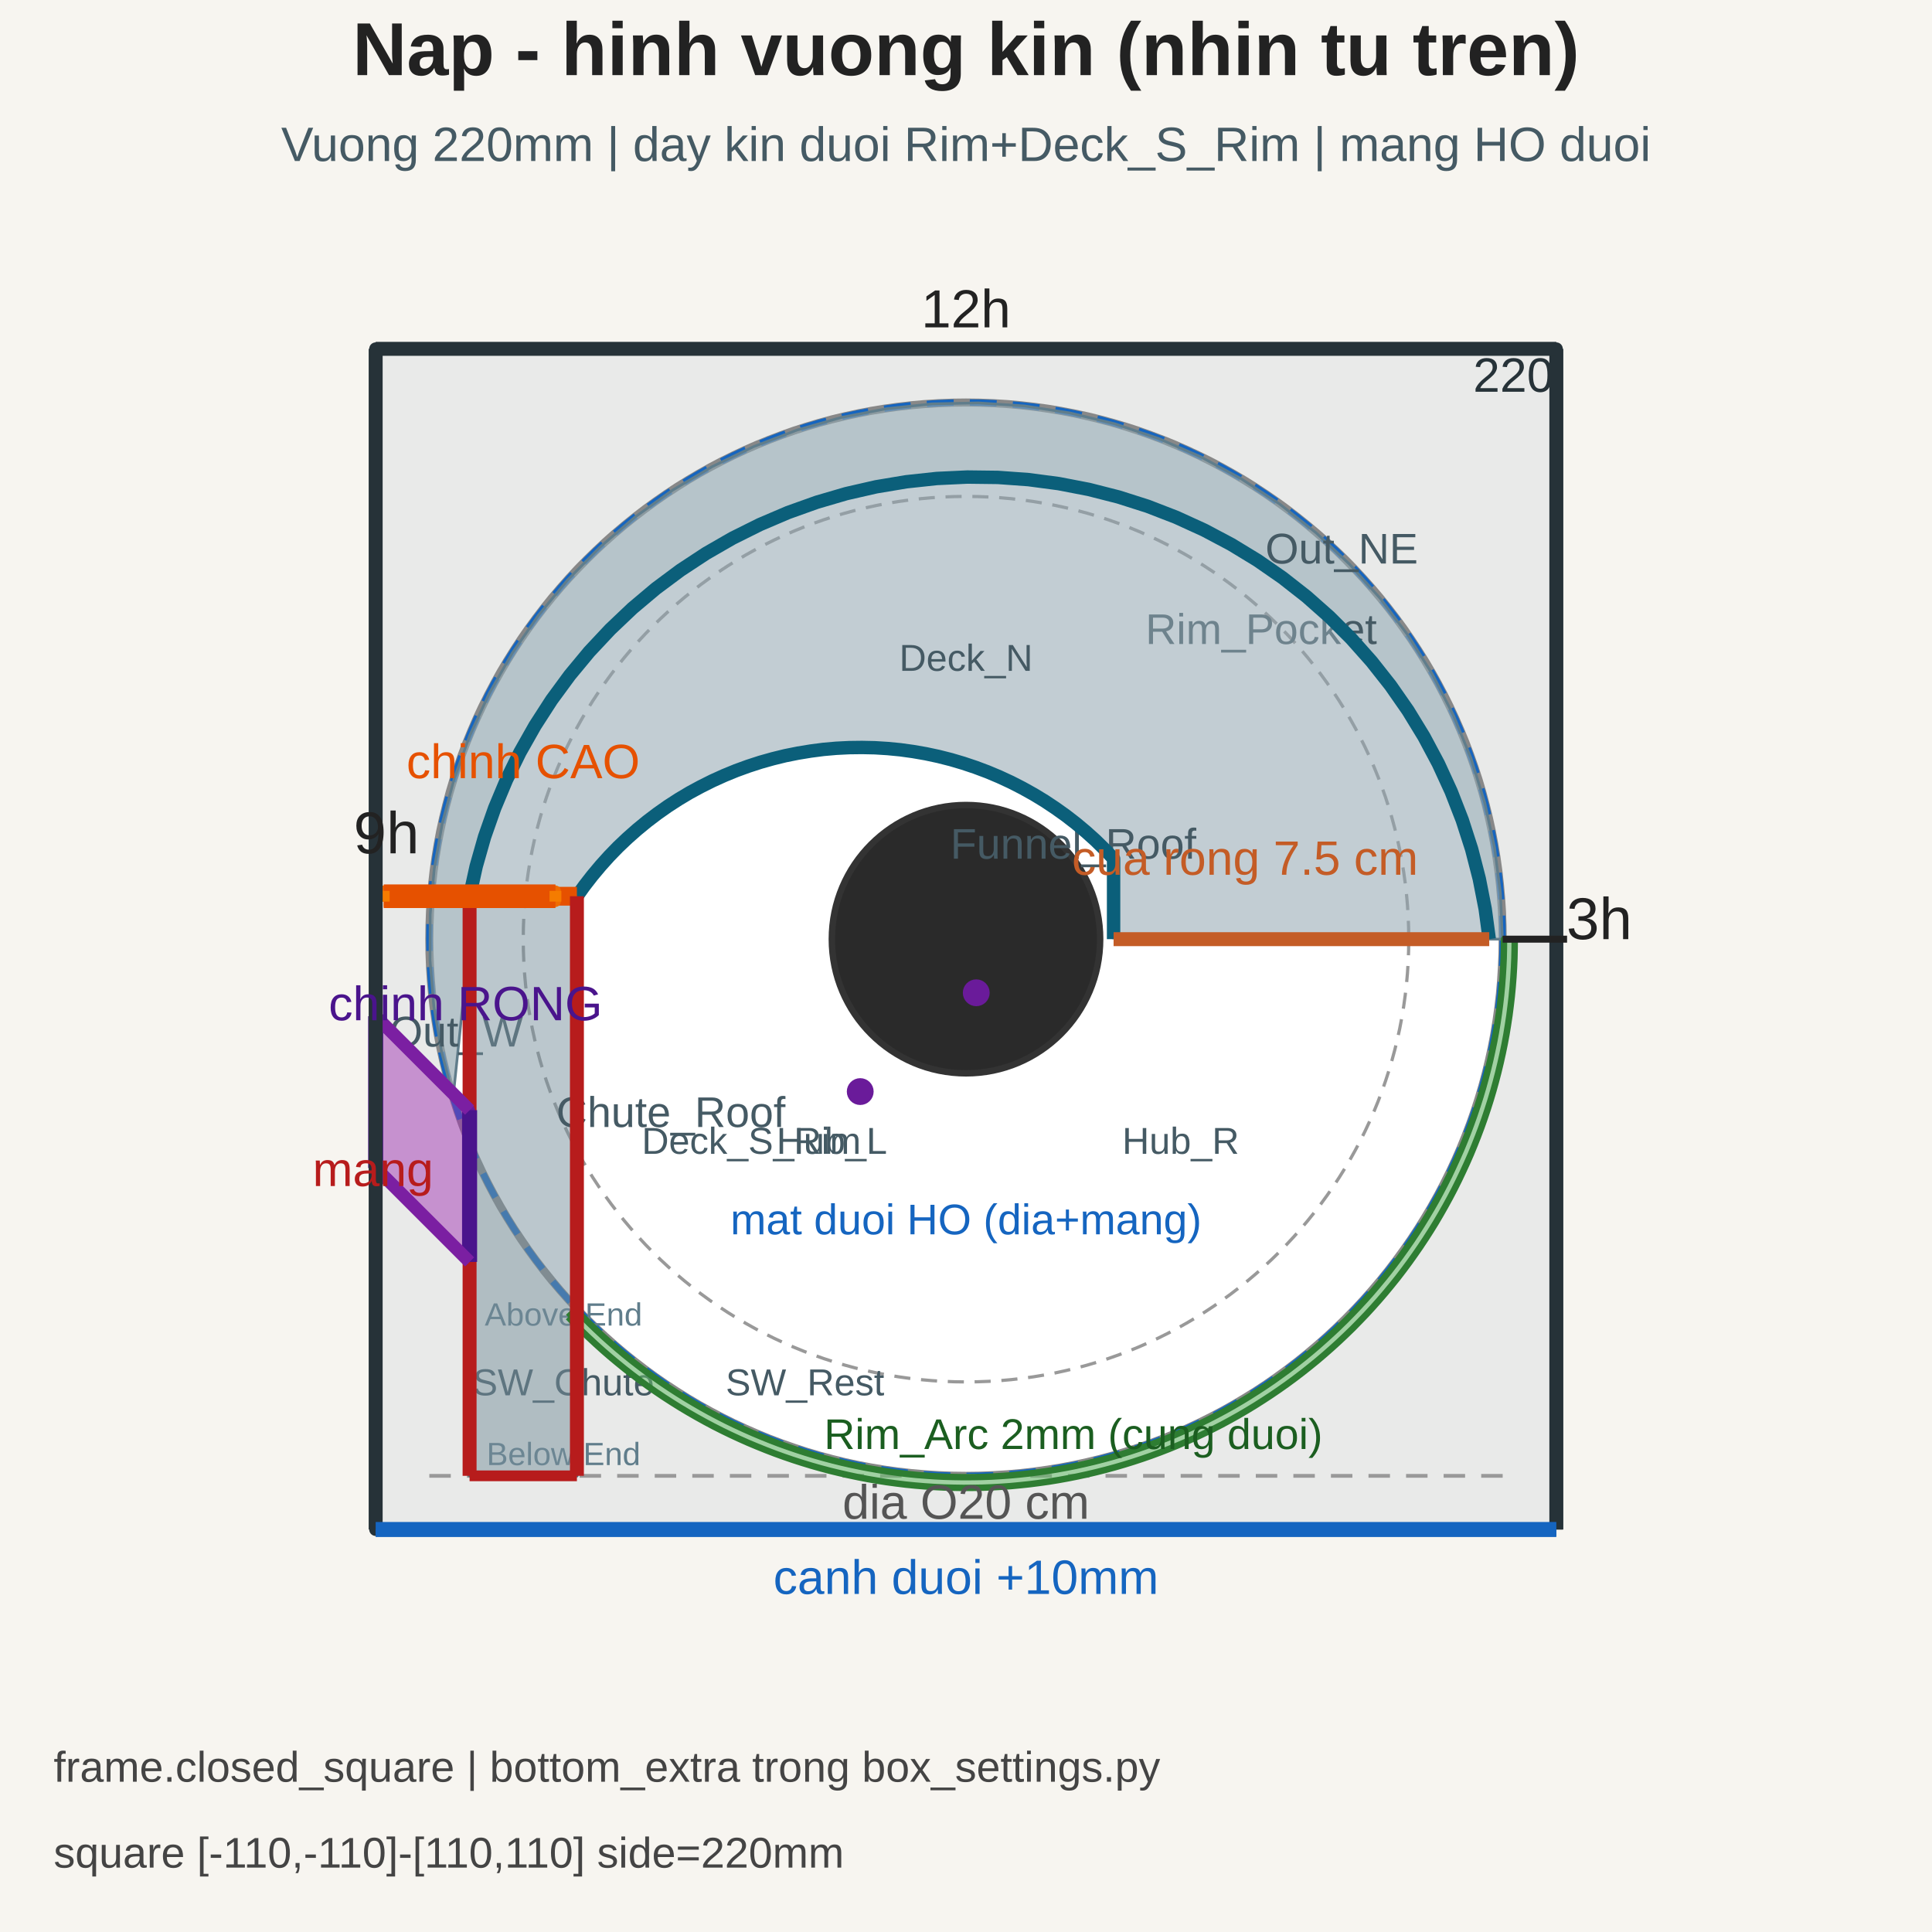
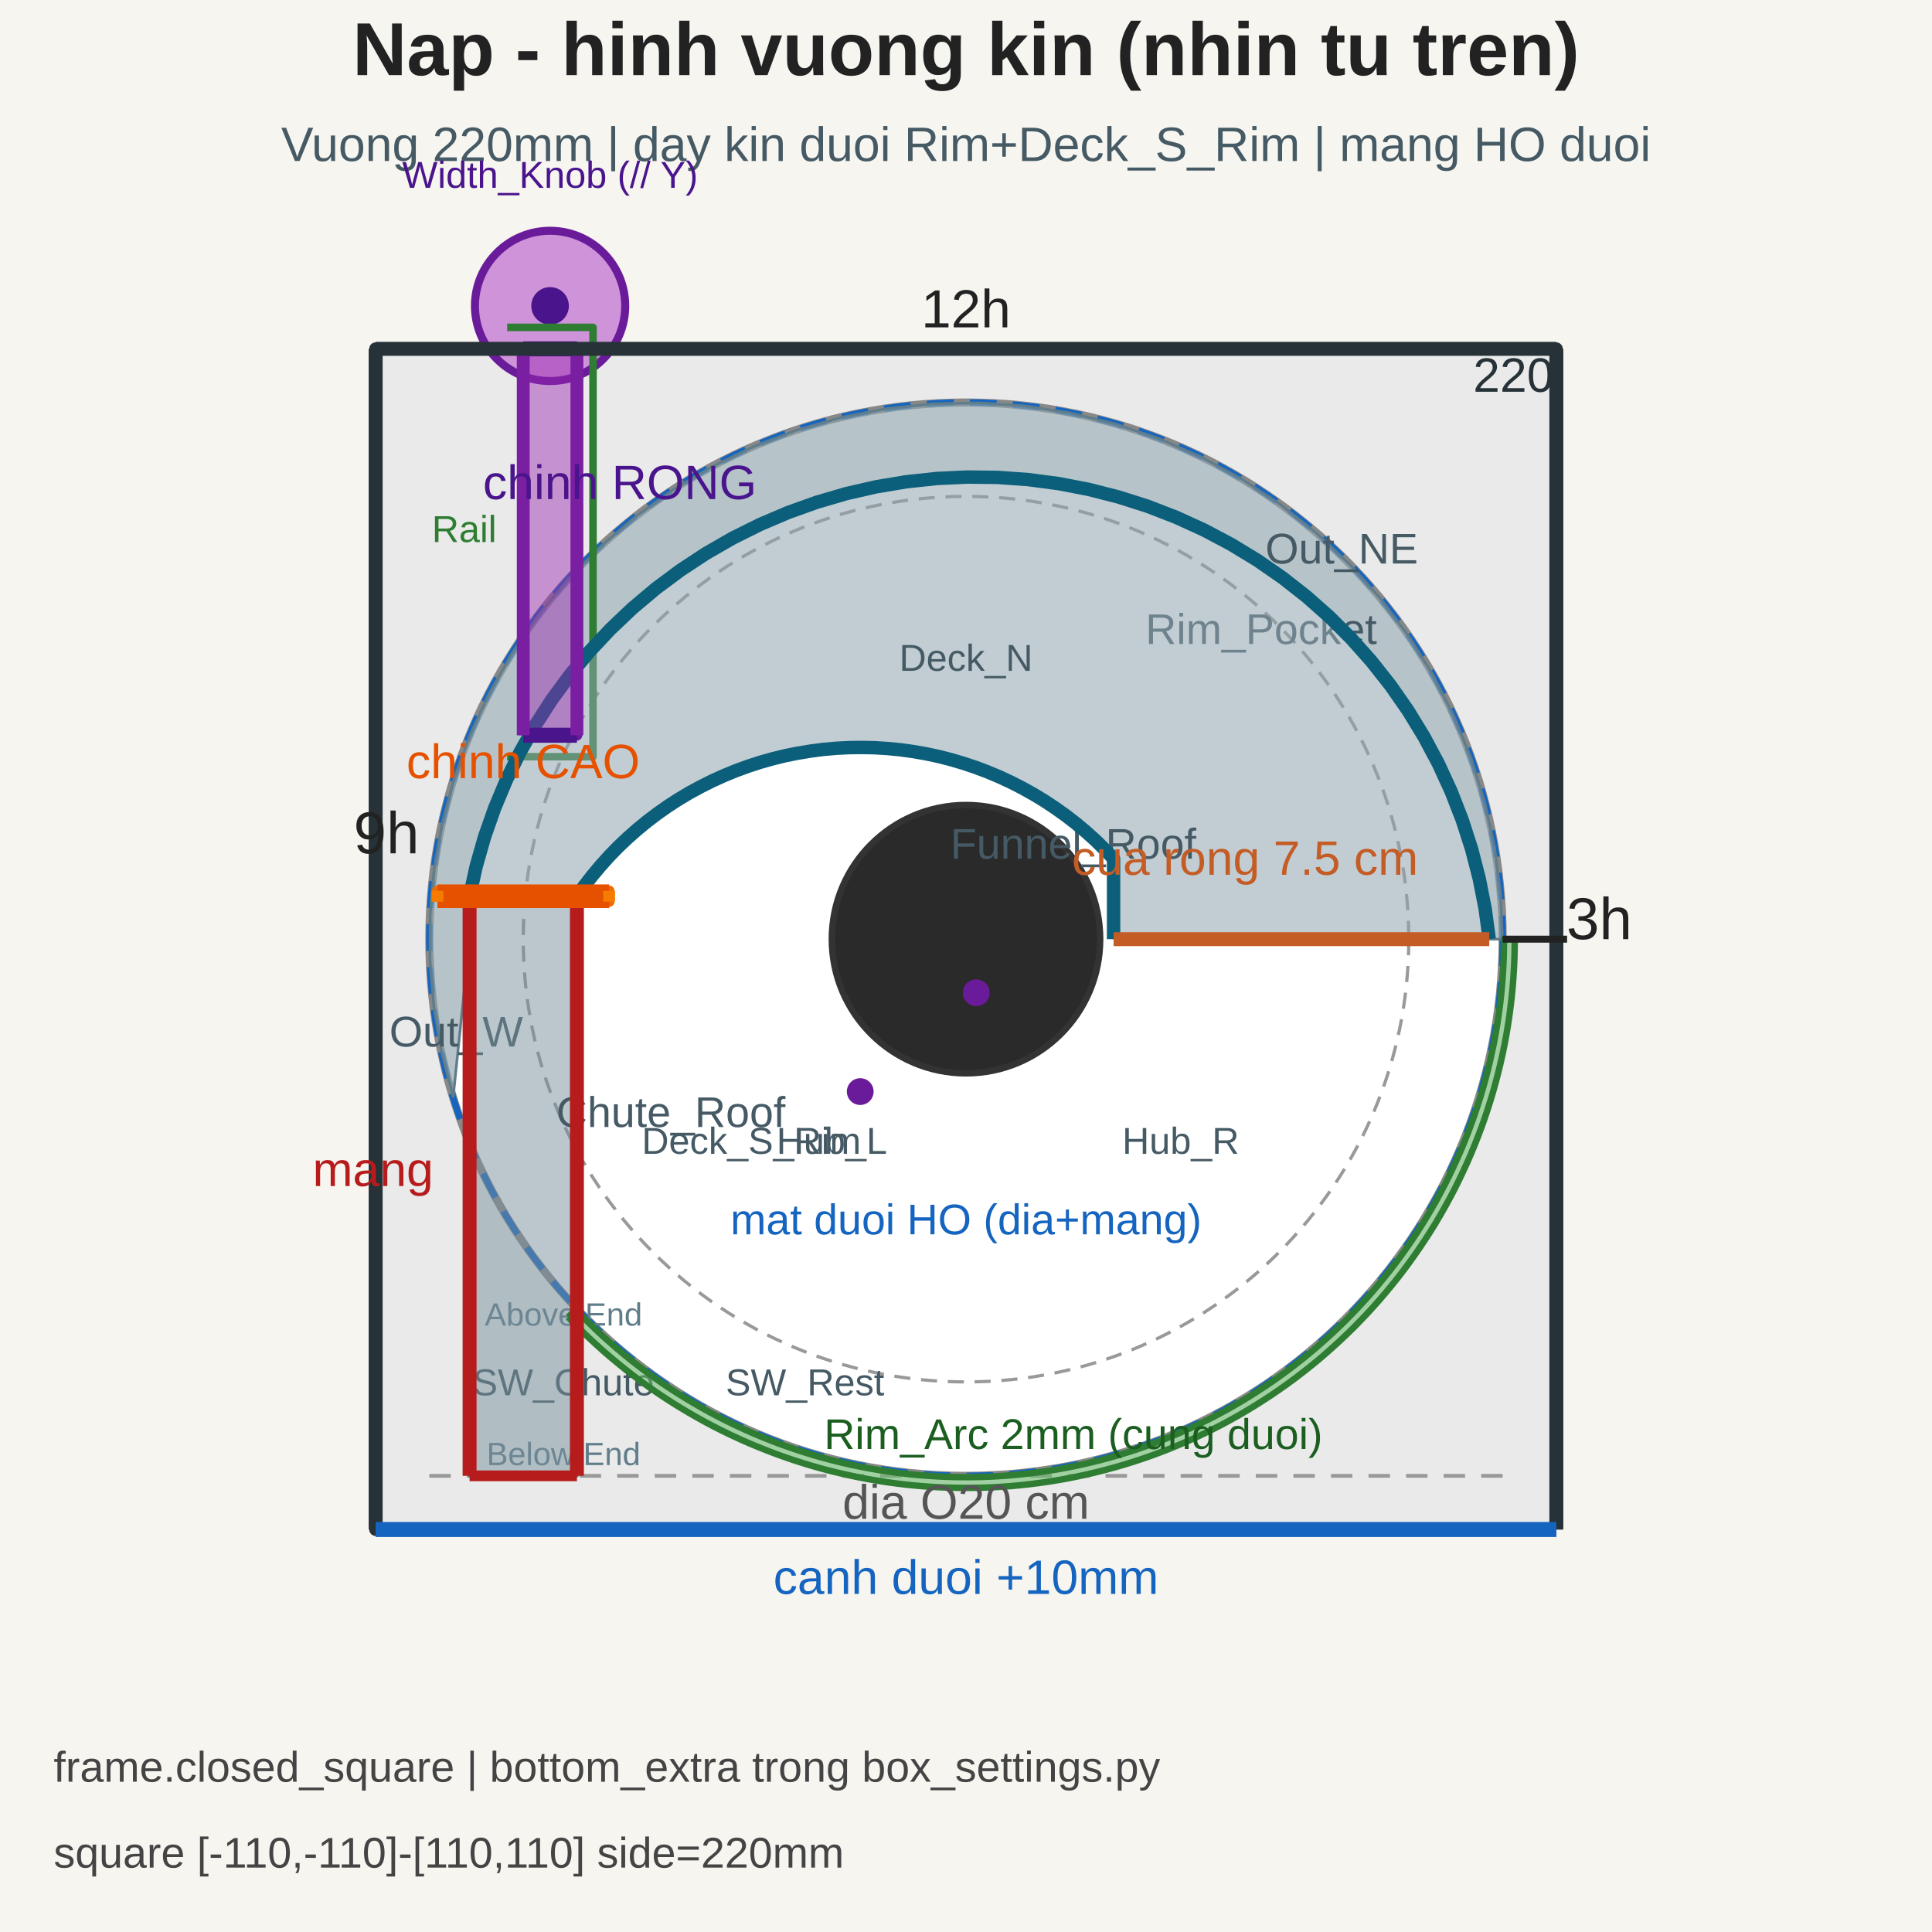
<svg xmlns="http://www.w3.org/2000/svg" width="720" height="720" viewBox="0 0 360 360">
  <rect width="100%" height="100%" fill="#f7f5f0" />
  <text x="180.00" y="14.00" font-size="14" font-family="Segoe UI,Arial" font-weight="600" fill="#222" text-anchor="middle">Nap - hinh vuong kin (nhin tu tren)</text>
  <text x="180.00" y="30.00" font-size="9" font-family="Segoe UI,Arial" font-weight="normal" fill="#455a64" text-anchor="middle">Vuong 220mm | day kin duoi Rim+Deck_S_Rim | mang HO duoi</text>
  <polyline points="290.00,285.00 290.00,65.00 70.00,65.00 70.00,285.00 290.00,285.00" fill="#cfd8dc" fill-opacity="0.35" stroke="#263238" stroke-width="2.4" stroke-linejoin="round" />
  <circle cx="180.00" cy="175.00" r="100.00" fill="#fff" stroke="#888" stroke-width="1.5" />
  <circle cx="180.00" cy="175.00" r="100.00" fill="none" stroke="#1565c0" stroke-width="1.2" stroke-dasharray="5 3" />
  <text x="180.00" y="230.00" font-size="8" font-family="Segoe UI,Arial" fill="#1565c0" text-anchor="middle">mat duoi HO (dia+mang)</text>
  <circle cx="180.00" cy="175.00" r="25.00" fill="#2a2a2a" stroke="#333" stroke-width="1.2" />
  <circle cx="180.00" cy="175.00" r="82.50" fill="none" stroke="#999" stroke-width="0.6" stroke-dasharray="3 2" />
  <line x1="80.00" y1="275.00" x2="280.00" y2="275.00" stroke="#999" stroke-width="0.7" stroke-dasharray="4 3" />
  <line x1="70.00" y1="285.00" x2="290.00" y2="285.00" stroke="#1565c0" stroke-width="2.0" />
  <polyline points="277.50,175.00 276.74,169.35 275.64,163.75 274.22,158.23 272.47,152.80 270.40,147.48 268.02,142.30 265.33,137.26 262.36,132.40 259.10,127.72 255.56,123.24 251.77,118.98 247.73,114.95 243.46,111.17 238.97,107.65 234.28,104.40 229.41,101.44 224.37,98.77 219.18,96.40 213.86,94.34 208.43,92.61 202.90,91.20 197.30,90.12 191.64,89.37 185.95,88.96 180.25,88.89 174.55,89.16 168.88,89.77 163.25,90.71 157.69,91.98 152.22,93.58 146.85,95.50 141.60,97.74 136.50,100.28 131.55,103.13 126.79,106.26 122.21,109.67 117.85,113.34 113.71,117.27 109.81,121.43 106.17,125.82 102.79,130.42 99.70,135.21 96.89,140.18 94.38,145.30 92.18,150.56 90.29,155.94 88.73,161.43 87.50,167.00 87.50,175.00 84.45,204.32 84.45,204.32 82.28,196.00 80.84,187.53 80.13,178.97 80.16,170.38 80.92,161.82 82.42,153.36 84.64,145.06 87.56,136.99 91.17,129.19 95.43,121.73 100.32,114.66 105.79,108.04 111.82,101.92 118.35,96.33 125.33,91.33 132.72,86.94 140.45,83.21 148.48,80.15 156.74,77.79 165.18,76.16 173.72,75.25 182.31,75.08 190.88,75.64 199.37,76.95 207.72,78.97 215.87,81.71 223.75,85.13 231.30,89.22 238.48,93.94 245.22,99.27 251.49,105.15 257.22,111.54 262.39,118.41 266.94,125.69 270.85,133.34 274.10,141.30 276.64,149.50 278.48,157.90 279.58,166.42 279.95,175.00 277.50,175.00" fill="#90a4ae" fill-opacity="0.65" stroke="#607d8b" stroke-width="0.5" stroke-linejoin="round" />
  <text x="235.00" y="120.00" font-size="8" font-family="Segoe UI,Arial" fill="#455a64" text-anchor="middle">Rim_Pocket</text>
  <text x="85.00" y="195.00" font-size="8" font-family="Segoe UI,Arial" fill="#455a64" text-anchor="middle">Out_W</text>
  <text x="105.00" y="260.00" font-size="7" font-family="Segoe UI,Arial" fill="#455a64" text-anchor="middle">SW_Chute</text>
  <text x="105.00" y="247.00" font-size="6" font-family="Segoe UI,Arial" fill="#607d8b" text-anchor="middle">Above End</text>
  <text x="105.00" y="273.00" font-size="6" font-family="Segoe UI,Arial" fill="#607d8b" text-anchor="middle">Below End</text>
  <text x="150.00" y="260.00" font-size="7" font-family="Segoe UI,Arial" fill="#455a64" text-anchor="middle">SW_Rest</text>
  <text x="250.00" y="105.00" font-size="8" font-family="Segoe UI,Arial" fill="#455a64" text-anchor="middle">Out_NE</text>
+   <circle cx="102.50" cy="57.00" r="14.00" fill="#ce93d8" stroke="#6a1b9a" stroke-width="1.5" />
+   <circle cx="102.50" cy="57.00" r="3.00" fill="#4a148c" stroke="#4a148c" stroke-width="1.0" />
+   <text x="102.50" y="35.00" font-size="7" font-family="Segoe UI,Arial" fill="#4a148c" text-anchor="middle">Width_Knob (// Y)</text>
+   <polyline points="94.50,141.00 110.50,141.00 110.50,61.00 94.50,61.00" fill="none" fill-opacity="1.0" stroke="#2e7d32" stroke-width="1.4" stroke-linejoin="round" />
+   <text x="86.50" y="101.00" font-size="7" font-family="Segoe UI,Arial" fill="#2e7d32" text-anchor="middle">Rail</text>
  <polyline points="207.50,175.00 207.50,175.00 207.50,160.00 205.84,158.27 204.13,156.59 202.35,154.99 200.51,153.45 198.61,151.98 196.66,150.59 194.66,149.26 192.62,148.02 190.52,146.85 188.39,145.76 186.21,144.75 184.00,143.82 181.76,142.98 179.49,142.22 177.19,141.54 174.86,140.95 172.52,140.45 170.16,140.04 167.78,139.71 165.40,139.48 163.00,139.33 160.61,139.28 158.21,139.31 155.82,139.43 153.43,139.64 151.05,139.95 148.68,140.34 146.33,140.81 144.01,141.38 141.70,142.03 139.42,142.77 137.17,143.59 134.95,144.50 132.76,145.49 130.62,146.56 128.51,147.70 126.45,148.93 124.44,150.23 122.48,151.61 120.57,153.06 118.72,154.58 116.92,156.17 115.18,157.82 113.51,159.54 111.91,161.32 110.37,163.16 108.90,165.05 107.50,167.00 107.50,167.00 87.50,167.00 87.50,167.00 88.73,161.43 90.29,155.94 92.18,150.56 94.38,145.30 96.89,140.18 99.70,135.21 102.79,130.42 106.17,125.82 109.81,121.43 113.71,117.27 117.85,113.34 122.21,109.67 126.79,106.26 131.55,103.13 136.50,100.28 141.60,97.74 146.85,95.50 152.22,93.58 157.69,91.98 163.25,90.71 168.88,89.77 174.55,89.16 180.25,88.89 185.95,88.96 191.64,89.37 197.30,90.12 202.90,91.20 208.43,92.61 213.86,94.34 219.18,96.40 224.37,98.77 229.41,101.44 234.28,104.40 238.97,107.65 243.46,111.17 247.73,114.95 251.77,118.98 255.56,123.24 259.10,127.72 262.36,132.40 265.33,137.26 268.02,142.30 270.40,147.48 272.47,152.80 274.22,158.23 275.64,163.75 276.74,169.35 277.50,175.00 277.50,175.00" fill="#90a4ae" fill-opacity="0.55" stroke="#546e7a" stroke-width="0.6" stroke-linejoin="round" />
  <text x="200.00" y="160.00" font-size="8" font-family="Segoe UI,Arial" fill="#455a64" text-anchor="middle">Funnel_Roof</text>
  <polyline points="107.50,167.00 107.50,275.00 87.50,275.00 87.50,167.00 107.50,167.00" fill="#78909c" fill-opacity="0.5" stroke="#546e7a" stroke-width="0.6" stroke-linejoin="round" />
  <text x="125.00" y="210.00" font-size="8" font-family="Segoe UI,Arial" fill="#455a64" text-anchor="middle">Chute_Roof</text>
  <text x="140.00" y="215.00" font-size="7" font-family="Segoe UI,Arial" fill="#455a64" text-anchor="middle">Deck_S_Rim</text>
  <text x="155.00" y="215.00" font-size="7" font-family="Segoe UI,Arial" fill="#455a64" text-anchor="middle">Hub_L</text>
  <text x="220.00" y="215.00" font-size="7" font-family="Segoe UI,Arial" fill="#455a64" text-anchor="middle">Hub_R</text>
  <text x="180.00" y="125.00" font-size="7" font-family="Segoe UI,Arial" fill="#455a64" text-anchor="middle">Deck_N</text>
  <polyline points="105.87,245.42 107.11,246.71 108.38,247.98 109.67,249.22 110.98,250.44 112.31,251.64 113.66,252.81 115.04,253.96 116.43,255.09 117.84,256.19 119.27,257.26 120.72,258.31 122.19,259.34 123.68,260.34 125.18,261.31 126.70,262.26 128.24,263.18 129.79,264.07 131.36,264.94 132.94,265.78 134.54,266.59 136.15,267.37 137.77,268.12 139.41,268.85 141.06,269.54 142.72,270.21 144.39,270.85 146.08,271.46 147.77,272.04 149.48,272.59 151.19,273.11 152.91,273.60 154.64,274.06 156.38,274.48 158.13,274.88 159.88,275.25 161.64,275.59 163.40,275.89 165.17,276.17 166.95,276.41 168.72,276.63 170.51,276.81 172.29,276.96 174.08,277.08 175.87,277.17 177.66,277.22 179.45,277.25 181.24,277.24 183.03,277.21 184.82,277.14 186.60,277.04 188.39,276.91 190.17,276.74 191.95,276.55 193.73,276.32 195.50,276.07 197.27,275.78 199.03,275.46 200.79,275.11 202.54,274.73 204.28,274.32 206.02,273.88 207.75,273.41 209.47,272.91 211.18,272.38 212.88,271.82 214.57,271.23 216.25,270.61 217.92,269.96 219.57,269.28 221.22,268.57 222.85,267.84 224.47,267.07 226.07,266.28 227.67,265.46 229.24,264.61 230.80,263.74 232.35,262.83 233.88,261.90 235.39,260.94 236.89,259.96 238.37,258.95 239.83,257.92 241.27,256.86 242.70,255.77 244.10,254.66 245.49,253.53 246.85,252.37 248.20,251.18 249.52,249.98 250.82,248.75 252.11,247.50 253.36,246.22 254.60,244.93 255.81,243.61 257.00,242.27 258.17,240.91 259.31,239.53 260.43,238.14 261.52,236.72 262.59,235.28 263.63,233.82 264.65,232.35 265.64,230.86 266.61,229.35 267.55,227.83 268.46,226.28 269.34,224.73 270.20,223.16 271.03,221.57 271.83,219.97 272.60,218.35 273.35,216.72 274.07,215.08 274.75,213.43 275.41,211.76 276.04,210.09 276.64,208.40 277.21,206.70 277.75,205.00 278.26,203.28 278.74,201.55 279.19,199.82 279.61,198.08 280.00,196.33 280.36,194.58 280.69,192.82 280.98,191.05 281.25,189.28 281.48,187.50 281.69,185.72 281.86,183.94 282.00,182.16 282.11,180.37 282.19,178.58 282.23,176.79 282.25,175.00 280.25,175.00 280.23,176.76 280.19,178.51 280.11,180.26 280.00,182.02 279.87,183.77 279.70,185.51 279.50,187.26 279.27,189.00 279.01,190.74 278.72,192.47 278.40,194.19 278.04,195.91 277.66,197.63 277.25,199.33 276.81,201.03 276.34,202.73 275.84,204.41 275.31,206.08 274.75,207.75 274.16,209.40 273.55,211.04 272.90,212.68 272.23,214.30 271.52,215.91 270.79,217.50 270.04,219.09 269.25,220.66 268.44,222.21 267.60,223.76 266.73,225.28 265.83,226.79 264.91,228.29 263.97,229.77 263.00,231.23 262.00,232.67 260.98,234.10 259.93,235.51 258.86,236.90 257.76,238.27 256.64,239.62 255.50,240.96 254.33,242.27 253.14,243.56 251.93,244.83 250.70,246.08 249.44,247.31 248.16,248.51 246.86,249.69 245.55,250.85 244.21,251.99 242.85,253.10 241.47,254.19 240.08,255.26 238.66,256.29 237.23,257.31 235.78,258.30 234.31,259.26 232.83,260.20 231.33,261.11 229.81,262.00 228.28,262.86 226.73,263.69 225.17,264.50 223.60,265.27 222.01,266.02 220.41,266.74 218.80,267.44 217.17,268.10 215.54,268.74 213.89,269.35 212.23,269.93 210.57,270.48 208.89,271.00 207.20,271.49 205.51,271.95 203.81,272.38 202.10,272.78 200.38,273.16 198.66,273.50 196.93,273.81 195.20,274.09 193.46,274.34 191.72,274.56 189.97,274.75 188.23,274.91 186.48,275.04 184.72,275.14 182.97,275.21 181.21,275.24 179.46,275.25 177.70,275.22 175.95,275.17 174.19,275.08 172.44,274.96 170.69,274.82 168.95,274.64 167.20,274.43 165.46,274.19 163.73,273.92 162.00,273.62 160.27,273.29 158.56,272.93 156.84,272.54 155.14,272.12 153.44,271.67 151.75,271.19 150.07,270.68 148.40,270.14 146.74,269.57 145.09,268.98 143.45,268.35 141.82,267.69 140.20,267.01 138.60,266.30 137.00,265.56 135.43,264.80 133.86,264.00 132.31,263.18 130.77,262.33 129.25,261.45 127.74,260.55 126.25,259.62 124.78,258.67 123.32,257.69 121.88,256.69 120.46,255.65 119.06,254.60 117.67,253.52 116.31,252.42 114.96,251.29 113.64,250.14 112.33,248.97 111.05,247.77 109.78,246.55 108.54,245.31 107.32,244.05 105.87,245.42" fill="#66bb6a" fill-opacity="0.55" stroke="#2e7d32" stroke-width="1.2" stroke-linejoin="round" />
  <text x="200.00" y="270.00" font-size="8" font-family="Segoe UI,Arial" fill="#1b5e20" text-anchor="middle">Rim_Arc 2mm (cung duoi)</text>
  <polyline points="277.50,175.00 276.74,169.35 275.64,163.75 274.22,158.23 272.47,152.80 270.40,147.48 268.02,142.30 265.33,137.26 262.36,132.40 259.10,127.72 255.56,123.24 251.77,118.98 247.73,114.95 243.46,111.17 238.97,107.65 234.28,104.40 229.41,101.44 224.37,98.77 219.18,96.40 213.86,94.34 208.43,92.61 202.90,91.20 197.30,90.12 191.64,89.37 185.95,88.96 180.25,88.89 174.55,89.16 168.88,89.77 163.25,90.71 157.69,91.98 152.22,93.58 146.85,95.50 141.60,97.74 136.50,100.28 131.55,103.13 126.79,106.26 122.21,109.67 117.85,113.34 113.71,117.27 109.81,121.43 106.17,125.82 102.79,130.42 99.70,135.21 96.89,140.18 94.38,145.30 92.18,150.56 90.29,155.94 88.73,161.43 87.50,167.00" fill="none" fill-opacity="1.0" stroke="#0b5f7a" stroke-width="2.5" stroke-linejoin="round" />
  <polyline points="207.50,175.00 207.50,160.00 205.84,158.27 204.13,156.59 202.35,154.99 200.51,153.45 198.61,151.98 196.66,150.59 194.66,149.26 192.62,148.02 190.52,146.85 188.39,145.76 186.21,144.75 184.00,143.82 181.76,142.98 179.49,142.22 177.19,141.54 174.86,140.95 172.52,140.45 170.16,140.04 167.78,139.71 165.40,139.48 163.00,139.33 160.61,139.28 158.21,139.31 155.82,139.43 153.43,139.64 151.05,139.95 148.68,140.34 146.33,140.81 144.01,141.38 141.70,142.03 139.42,142.77 137.17,143.59 134.95,144.50 132.76,145.49 130.62,146.56 128.51,147.70 126.45,148.93 124.44,150.23 122.48,151.61 120.57,153.06 118.72,154.58 116.92,156.17 115.18,157.82 113.51,159.54 111.91,161.32 110.37,163.16 108.90,165.05 107.50,167.00" fill="none" fill-opacity="1.0" stroke="#0b5f7a" stroke-width="2.5" stroke-linejoin="round" />
  <line x1="107.50" y1="167.00" x2="87.50" y2="167.00" stroke="#e65100" stroke-width="3.5" />
  <line x1="107.50" y1="167.00" x2="107.50" y2="275.00" stroke="#b71c1c" stroke-width="2.6" />
  <line x1="87.50" y1="167.00" x2="87.50" y2="275.00" stroke="#b71c1c" stroke-width="2.6" />
  <line x1="107.50" y1="275.00" x2="87.50" y2="275.00" stroke="#b71c1c" stroke-width="2.0" />
-   <polyline points="87.50,235.14 87.50,206.86 70.00,189.36 70.00,217.64 87.50,235.14" fill="#9c27b0" fill-opacity="0.45" stroke="#6a1b9a" stroke-width="2.0" stroke-linejoin="round" />
-   <line x1="87.50" y1="235.14" x2="87.50" y2="206.86" stroke="#4a148c" stroke-width="2.8" />
-   <line x1="70.00" y1="217.64" x2="70.00" y2="189.36" stroke="#4a148c" stroke-width="2.8" />
-   <line x1="87.50" y1="206.86" x2="70.00" y2="189.36" stroke="#7b1fa2" stroke-width="2.4" />
-   <line x1="87.50" y1="235.14" x2="70.00" y2="217.64" stroke="#7b1fa2" stroke-width="2.4" />
-   <polyline points="71.50,168.00 103.50,168.00 103.50,166.00 71.50,166.00 71.50,168.00" fill="#ff9800" fill-opacity="0.7" stroke="#ef6c00" stroke-width="2.0" stroke-linejoin="round" />
-   <line x1="71.50" y1="168.00" x2="103.50" y2="168.00" stroke="#e65100" stroke-width="2.4" />
-   <line x1="103.50" y1="166.00" x2="71.50" y2="166.00" stroke="#e65100" stroke-width="2.4" />
-   <line x1="103.50" y1="168.00" x2="103.50" y2="166.00" stroke="#f57c00" stroke-width="2.2" />
-   <line x1="71.50" y1="168.00" x2="71.50" y2="166.00" stroke="#f57c00" stroke-width="2.2" />
+   <polyline points="97.50,137.00 107.50,137.00 107.50,65.00 97.50,65.00 97.50,137.00" fill="#9c27b0" fill-opacity="0.45" stroke="#6a1b9a" stroke-width="2.0" stroke-linejoin="round" />
+   <line x1="97.50" y1="137.00" x2="107.50" y2="137.00" stroke="#4a148c" stroke-width="2.8" />
+   <line x1="97.50" y1="65.00" x2="107.50" y2="65.00" stroke="#4a148c" stroke-width="2.8" />
+   <line x1="107.50" y1="137.00" x2="107.50" y2="65.00" stroke="#7b1fa2" stroke-width="2.4" />
+   <line x1="97.50" y1="137.00" x2="97.50" y2="65.00" stroke="#7b1fa2" stroke-width="2.4" />
+   <polyline points="81.50,168.00 113.50,168.00 113.50,166.00 81.50,166.00 81.50,168.00" fill="#ff9800" fill-opacity="0.7" stroke="#ef6c00" stroke-width="2.0" stroke-linejoin="round" />
+   <line x1="81.50" y1="168.00" x2="113.50" y2="168.00" stroke="#e65100" stroke-width="2.4" />
+   <line x1="113.50" y1="166.00" x2="81.50" y2="166.00" stroke="#e65100" stroke-width="2.4" />
+   <line x1="113.50" y1="168.00" x2="113.50" y2="166.00" stroke="#f57c00" stroke-width="2.2" />
+   <line x1="81.50" y1="168.00" x2="81.50" y2="166.00" stroke="#f57c00" stroke-width="2.2" />
  <line x1="207.50" y1="175.00" x2="277.50" y2="175.00" stroke="#c45c26" stroke-width="2.6" />
  <line x1="290.00" y1="285.00" x2="290.00" y2="65.00" stroke="#263238" stroke-width="2.6" />
  <line x1="290.00" y1="65.00" x2="70.00" y2="65.00" stroke="#263238" stroke-width="2.6" />
  <line x1="70.00" y1="65.00" x2="70.00" y2="285.00" stroke="#263238" stroke-width="2.6" />
  <line x1="70.00" y1="285.00" x2="290.00" y2="285.00" stroke="#1565c0" stroke-width="2.8" />
  <circle cx="181.91" cy="184.99" r="2.00" fill="#6a1b9a" stroke="#6a1b9a" stroke-width="1" />
  <circle cx="160.29" cy="203.40" r="2.00" fill="#6a1b9a" stroke="#6a1b9a" stroke-width="1" />
  <line x1="280.00" y1="175.00" x2="292.00" y2="175.00" stroke="#222" stroke-width="1.3" />
  <text x="298.00" y="175.00" font-size="11" font-family="Segoe UI,Arial" fill="#222" text-anchor="middle">3h</text>
  <text x="72.00" y="159.00" font-size="11" font-family="Segoe UI,Arial" fill="#222" text-anchor="middle">9h</text>
  <text x="180.00" y="61.00" font-size="10" font-family="Segoe UI,Arial" fill="#222" text-anchor="middle">12h</text>
  <text x="180.00" y="297.00" font-size="9" font-family="Segoe UI,Arial" fill="#1565c0" text-anchor="middle">canh duoi +10mm</text>
  <text x="232.00" y="163.00" font-size="9" font-family="Segoe UI,Arial" fill="#c45c26" text-anchor="middle">cua rong 7.5 cm</text>
  <text x="97.50" y="145.00" font-size="9" font-family="Segoe UI,Arial" fill="#e65100" text-anchor="middle">chinh CAO</text>
-   <text x="86.75" y="190.11" font-size="9" font-family="Segoe UI,Arial" fill="#4a148c" text-anchor="middle">chinh RONG</text>
+   <text x="115.50" y="93.00" font-size="9" font-family="Segoe UI,Arial" fill="#4a148c" text-anchor="middle">chinh RONG</text>
  <text x="69.50" y="221.00" font-size="9" font-family="Segoe UI,Arial" fill="#b71c1c" text-anchor="middle">mang</text>
  <text x="180.00" y="283.00" font-size="9" font-family="Segoe UI,Arial" fill="#555" text-anchor="middle">dia O20 cm</text>
  <text x="282.00" y="73.00" font-size="9" font-family="Segoe UI,Arial" fill="#263238" text-anchor="middle">220</text>
  <text x="10.00" y="332.00" font-size="8" font-family="Segoe UI,Arial" font-weight="normal" fill="#444" text-anchor="start">frame.closed_square | bottom_extra trong box_settings.py</text>
  <text x="10.00" y="348.00" font-size="8" font-family="Segoe UI,Arial" font-weight="normal" fill="#444" text-anchor="start">square [-110,-110]-[110,110] side=220mm</text>
</svg>
